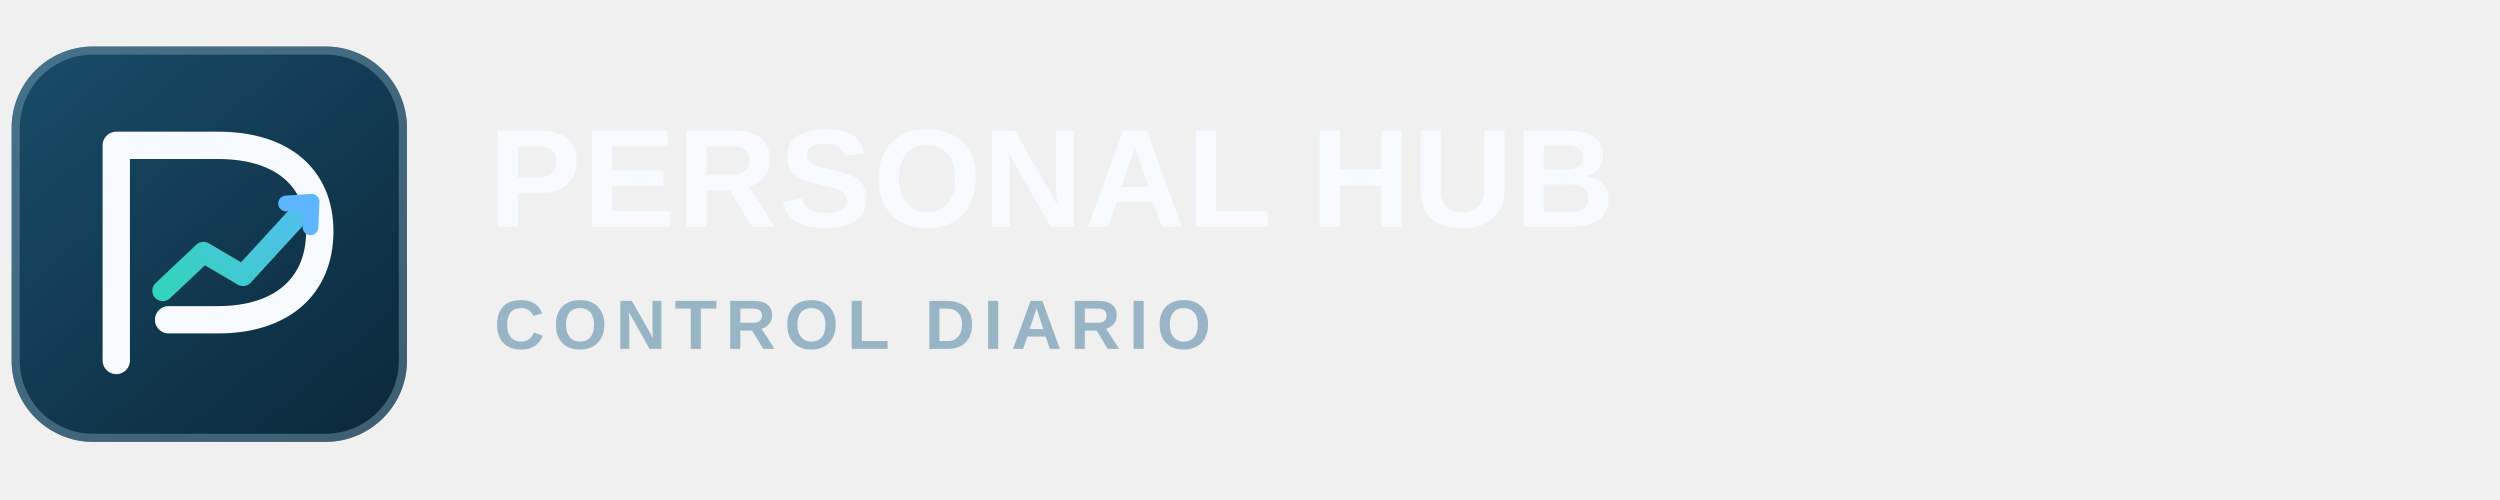
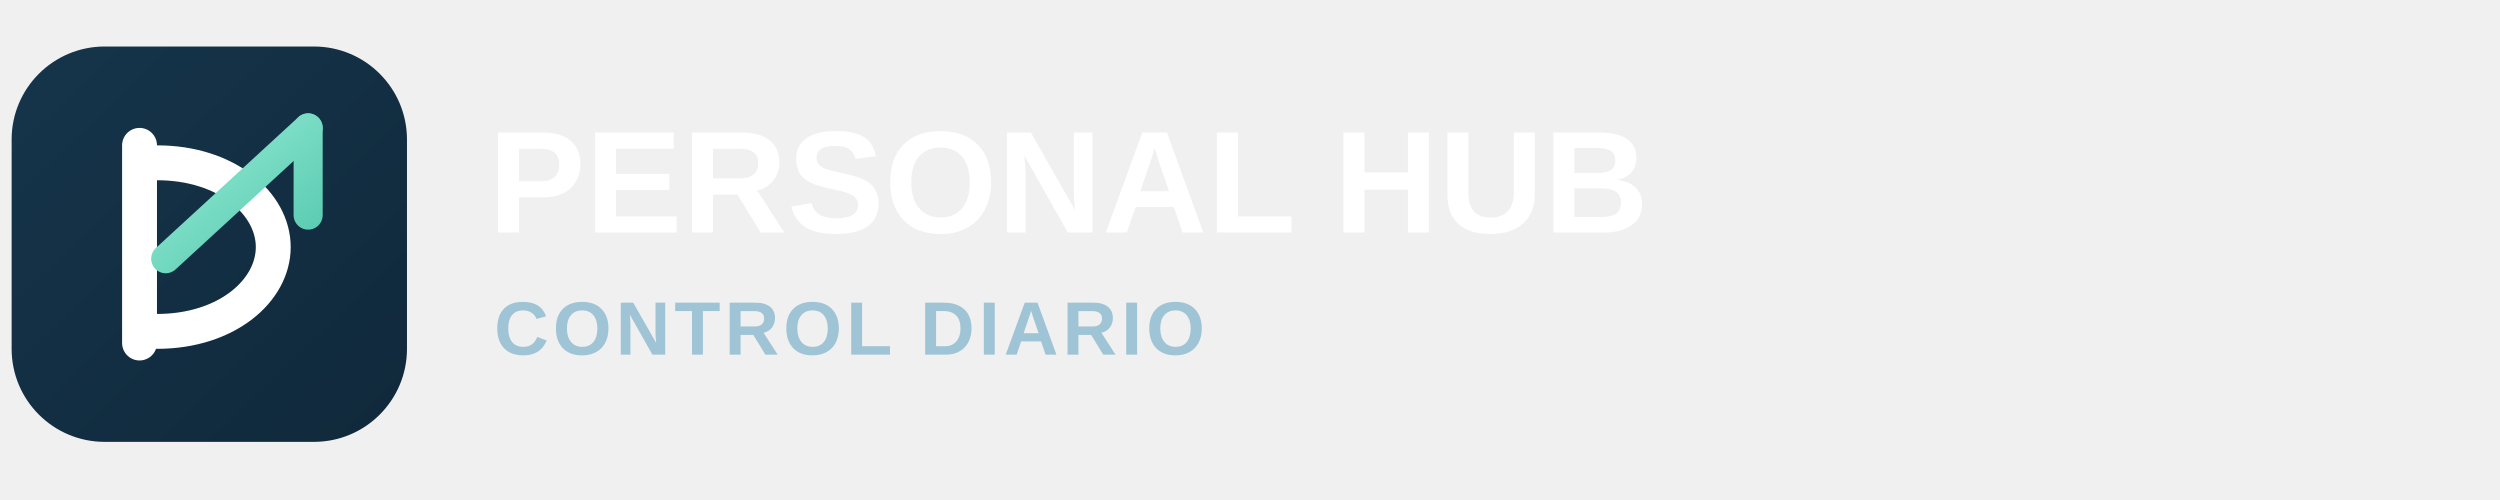
- <svg xmlns="http://www.w3.org/2000/svg" width="430" height="86" viewBox="0 0 430 86">
+ <svg xmlns="http://www.w3.org/2000/svg" width="430" height="86" viewBox="0 0 430 86" fill="none">
  <defs>
-     <linearGradient id="bg" x1="11" y1="8" x2="72" y2="79" gradientUnits="userSpaceOnUse">
-       <stop offset="0" stop-color="#184A67" />
-       <stop offset="1" stop-color="#0A2637" />
+     <linearGradient id="bg" x1="8" y1="8" x2="74" y2="76" gradientUnits="userSpaceOnUse">
+       <stop offset="0" stop-color="#15344A" />
+       <stop offset="1" stop-color="#10283A" />
    </linearGradient>
-     <linearGradient id="trend" x1="31" y1="53" x2="61" y2="31" gradientUnits="userSpaceOnUse">
-       <stop offset="0" stop-color="#34D3BD" />
-       <stop offset="1" stop-color="#5DB6FF" />
+     <linearGradient id="accent" x1="26" y1="18" x2="56" y2="54" gradientUnits="userSpaceOnUse">
+       <stop offset="0" stop-color="#9DEFD8" />
+       <stop offset="1" stop-color="#45C0A6" />
    </linearGradient>
  </defs>
-   <rect x="2" y="8" width="68" height="68" rx="14" fill="url(#bg)" />
-   <rect x="2.7" y="8.7" width="66.6" height="66.6" rx="13.3" fill="none" stroke="#7CA1B5" stroke-opacity=".45" stroke-width="1.4" />
-   <path d="M20 62V25h17.5C48.5 25 55 30.5 55 39.8 55 49.2 48.5 55 37.5 55H29" fill="none" stroke="#F7FBFF" stroke-width="4.7" stroke-linecap="round" stroke-linejoin="round" />
-   <path d="m28 50 7-6.6 6.8 4 11.1-12.1" fill="none" stroke="url(#trend)" stroke-width="3.6" stroke-linecap="round" stroke-linejoin="round" />
-   <path d="m49.2 35 4.4-.3-.2 4.4" fill="none" stroke="#5DB6FF" stroke-width="2.7" stroke-linecap="round" stroke-linejoin="round" />
-   <text x="84" y="39" fill="#F7FBFF" font-family="Manrope,Arial,sans-serif" font-size="24" font-weight="800" letter-spacing=".2">PERSONAL HUB</text>
-   <text x="85" y="60" fill="#98B5C5" font-family="Manrope,Arial,sans-serif" font-size="12" font-weight="700" letter-spacing="1.45">CONTROL DIARIO</text>
+   <rect x="2" y="8" width="68" height="68" rx="16" fill="url(#bg)" />
+   <path d="M24 25V59" stroke="#FFFFFF" stroke-width="6" stroke-linecap="round" />
+   <path d="M27 28C39 28 47 35 47 42.5C47 50 39 57 27 57" stroke="#FFFFFF" stroke-width="6" stroke-linecap="round" stroke-linejoin="round" />
+   <path d="M28.5 44.5L53 22" stroke="url(#accent)" stroke-width="5" stroke-linecap="round" />
+   <path d="M53 22V37" stroke="url(#accent)" stroke-width="5" stroke-linecap="round" />
+   <text x="84" y="40" fill="#ffffff" font-family="Manrope,Arial,sans-serif" font-size="25" font-weight="800">PERSONAL HUB</text>
+   <text x="85" y="61" fill="#9fc4d5" font-family="Manrope,Arial,sans-serif" font-size="13" font-weight="700" letter-spacing=".7">CONTROL DIARIO</text>
</svg>
